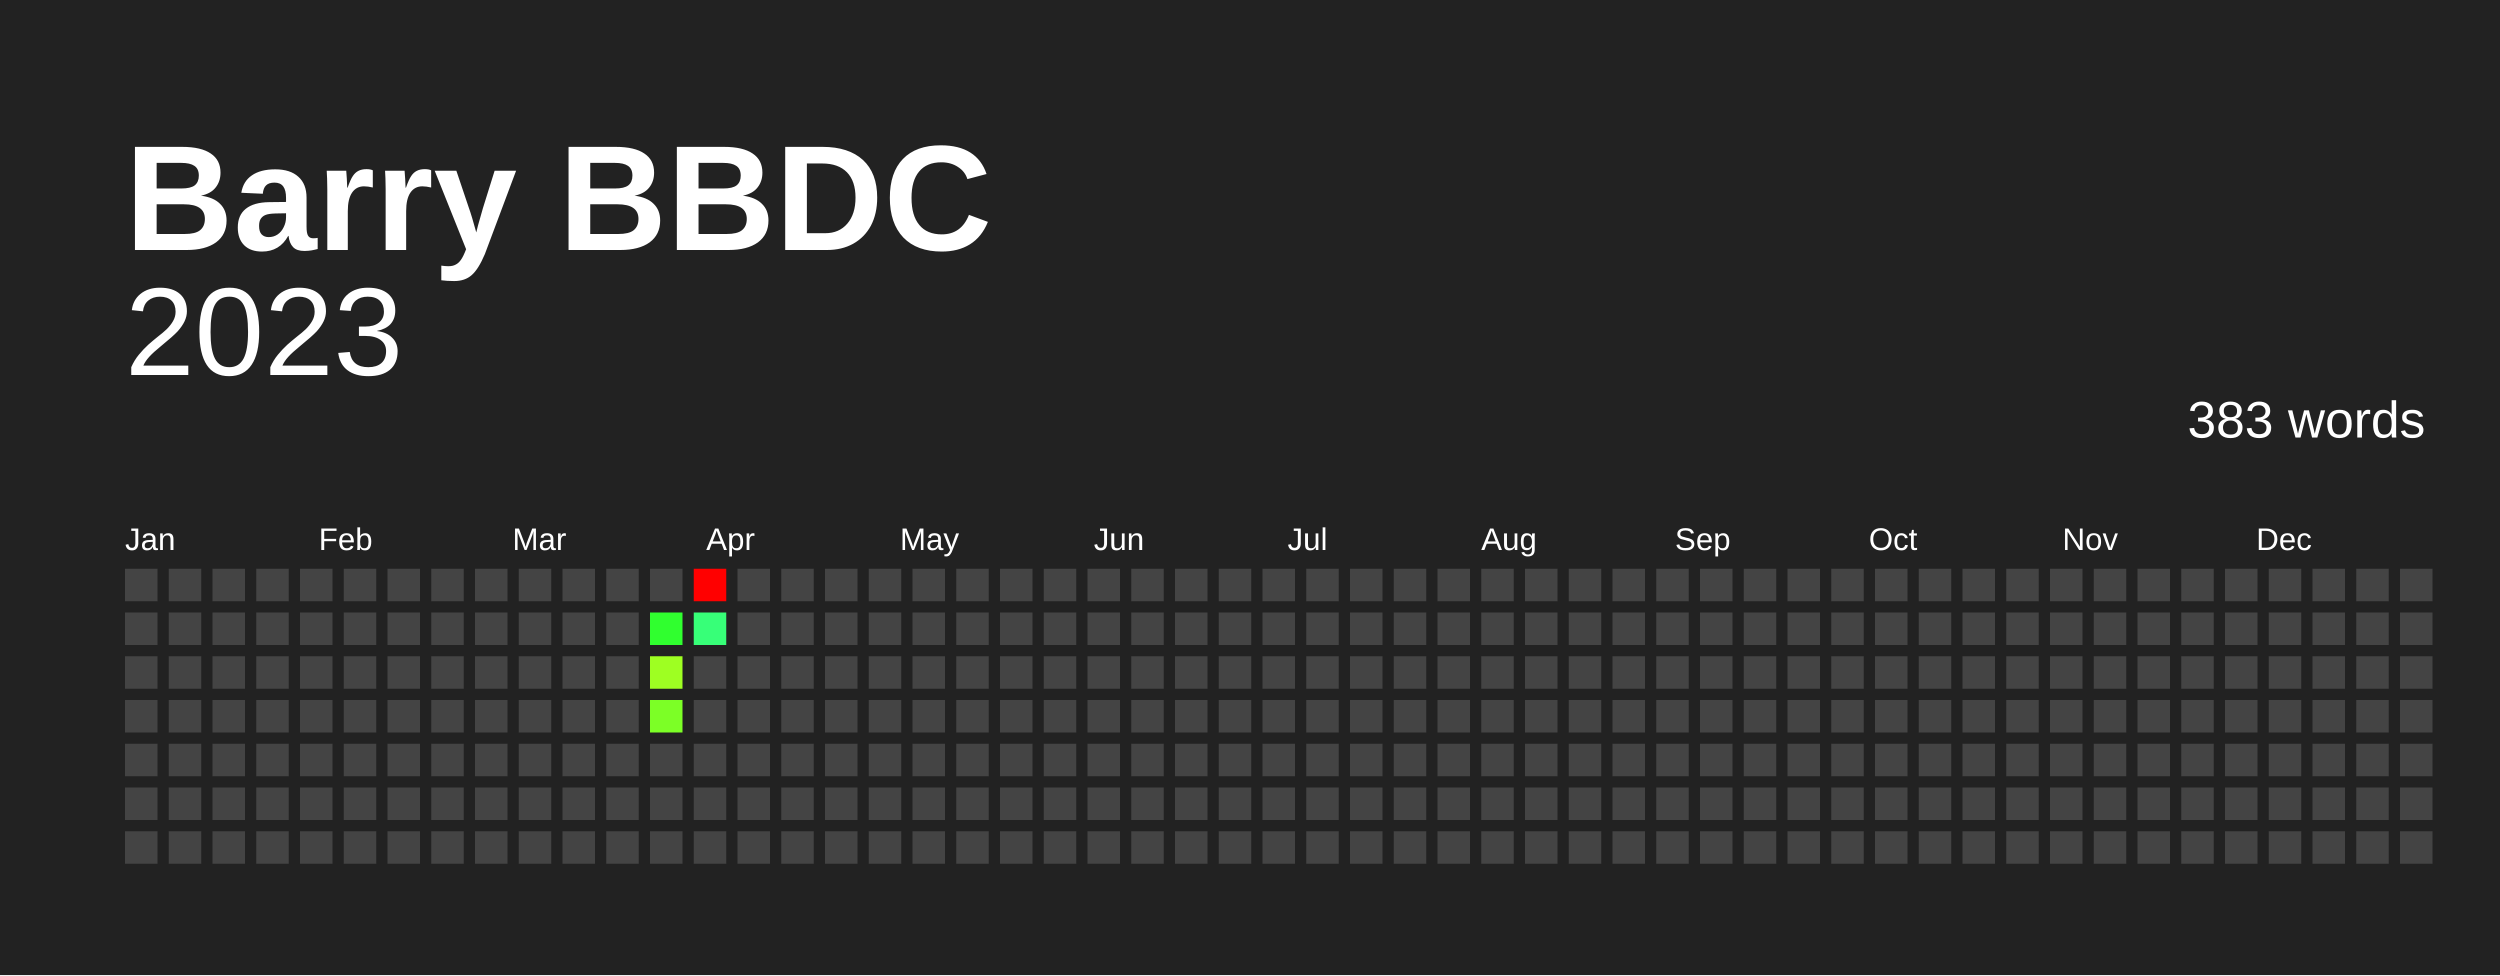
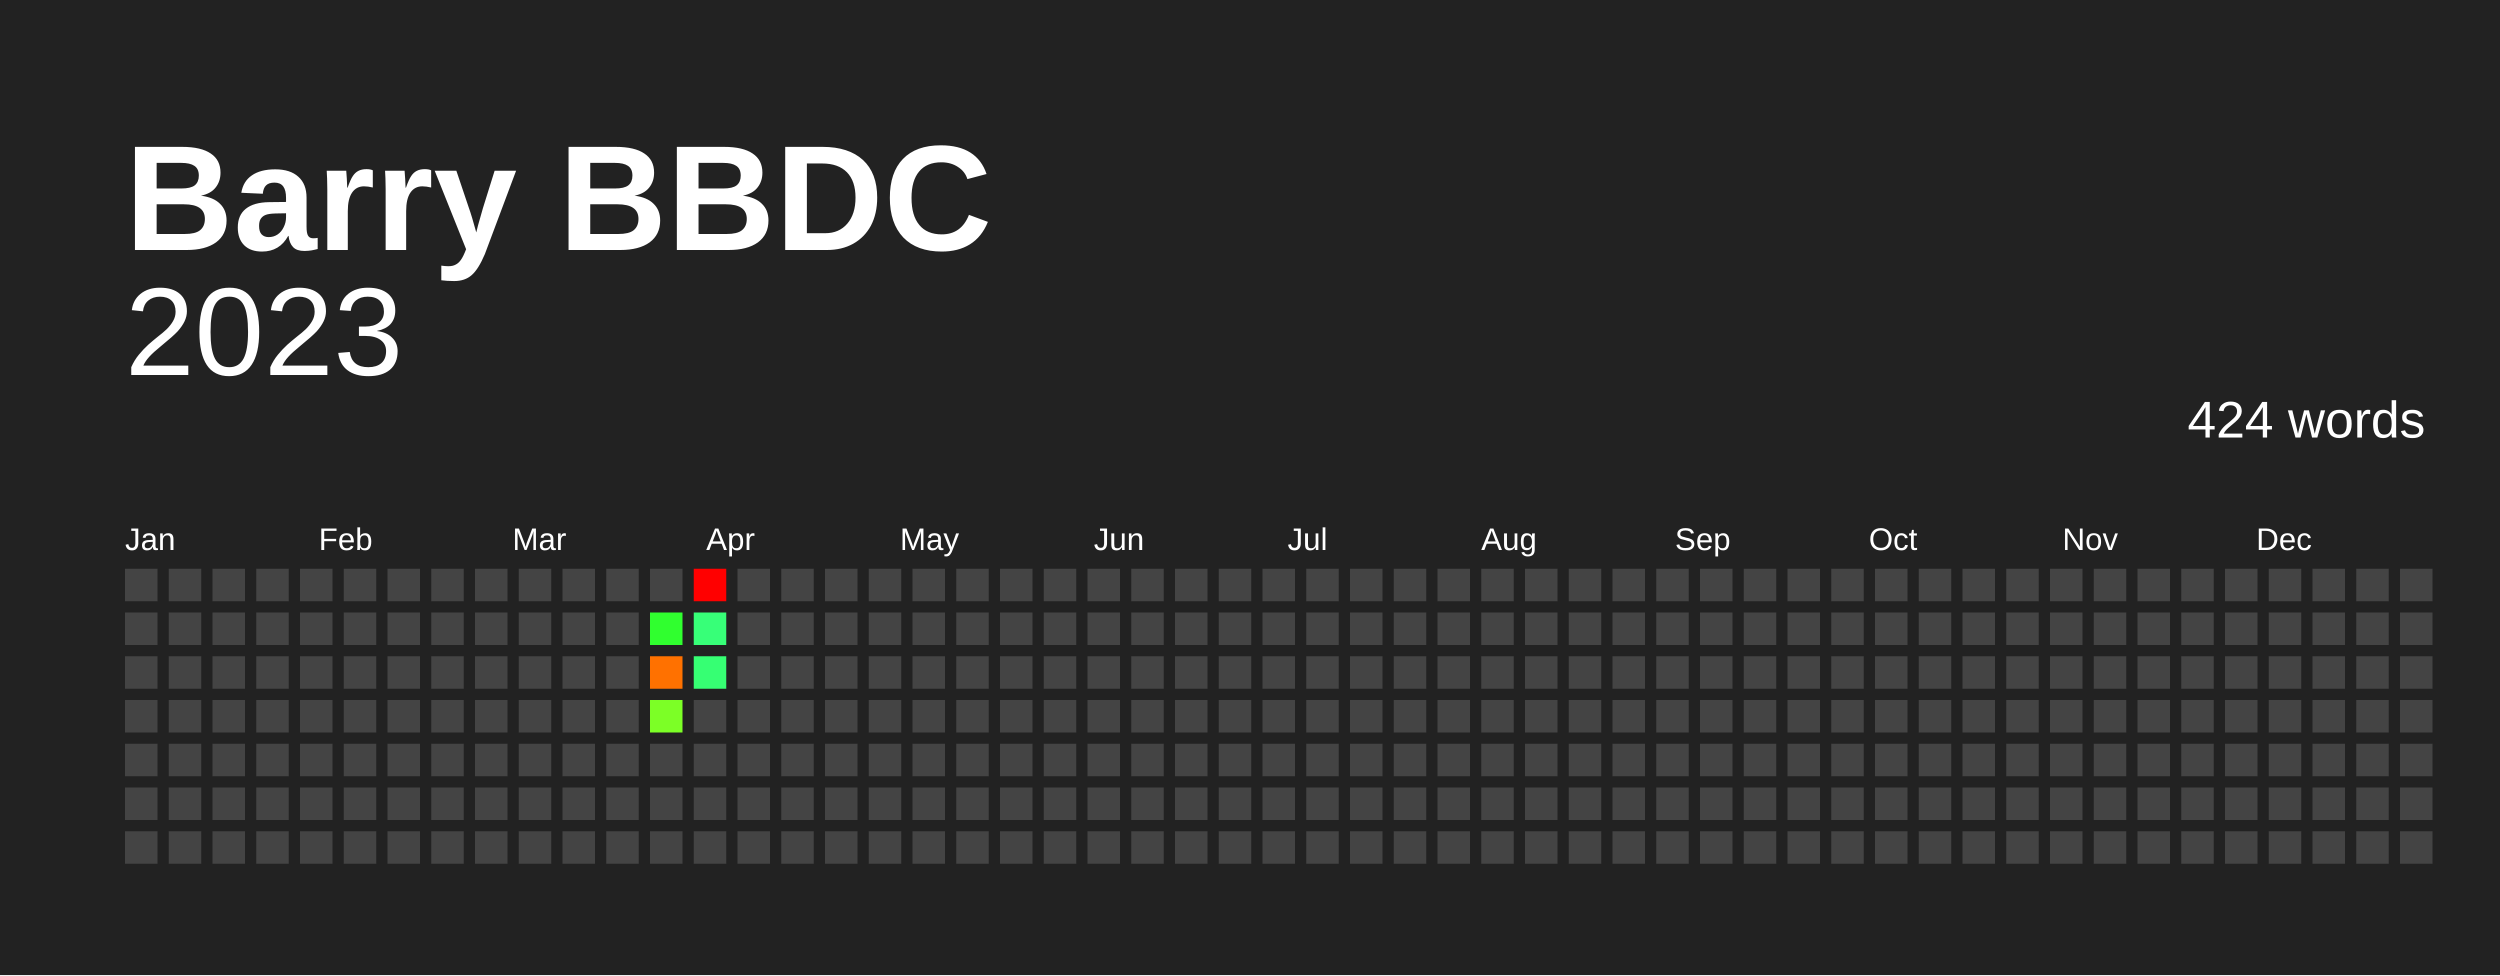
<svg xmlns="http://www.w3.org/2000/svg" baseProfile="full" height="78mm" version="1.1" viewBox="0,0,200,78" width="200mm">
  <defs />
  <rect fill="#222222" height="78" width="200" x="0" y="0" />
  <text fill="#FFFFFF" style="font-size:12px; font-family:Arial; font-weight:bold;" x="10" y="20">Barry BBDC</text>
  <text alignment-baseline="hanging" fill="#FFFFFF" style="font-size:10.0px; font-family:Arial;" x="10" y="30">2023</text>
-   <text alignment-baseline="hanging" fill="#FFFFFF" style="font-size:4.125px; font-family:Arial;" x="175" y="35">383 words</text>
+   <text alignment-baseline="hanging" fill="#FFFFFF" style="font-size:4.125px; font-family:Arial;" x="175" y="35">424 words</text>
  <text fill="#FFFFFF" style="font-size:2.5px; font-family:Arial" x="10.0" y="44">Jan</text>
  <text fill="#FFFFFF" style="font-size:2.5px; font-family:Arial" x="25.5" y="44">Feb</text>
  <text fill="#FFFFFF" style="font-size:2.5px; font-family:Arial" x="41.0" y="44">Mar</text>
  <text fill="#FFFFFF" style="font-size:2.5px; font-family:Arial" x="56.5" y="44">Apr</text>
  <text fill="#FFFFFF" style="font-size:2.5px; font-family:Arial" x="72.0" y="44">May</text>
  <text fill="#FFFFFF" style="font-size:2.5px; font-family:Arial" x="87.5" y="44">Jun</text>
  <text fill="#FFFFFF" style="font-size:2.5px; font-family:Arial" x="103.0" y="44">Jul</text>
  <text fill="#FFFFFF" style="font-size:2.5px; font-family:Arial" x="118.5" y="44">Aug</text>
  <text fill="#FFFFFF" style="font-size:2.5px; font-family:Arial" x="134.0" y="44">Sep</text>
  <text fill="#FFFFFF" style="font-size:2.5px; font-family:Arial" x="149.5" y="44">Oct</text>
  <text fill="#FFFFFF" style="font-size:2.5px; font-family:Arial" x="165.0" y="44">Nov</text>
  <text fill="#FFFFFF" style="font-size:2.5px; font-family:Arial" x="180.5" y="44">Dec</text>
  <rect fill="#444444" height="2.6" width="2.6" x="10.0" y="45.5" />
  <rect fill="#444444" height="2.6" width="2.6" x="10.0" y="49.0" />
  <rect fill="#444444" height="2.6" width="2.6" x="10.0" y="52.5" />
  <rect fill="#444444" height="2.6" width="2.6" x="10.0" y="56.0" />
  <rect fill="#444444" height="2.6" width="2.6" x="10.0" y="59.5" />
  <rect fill="#444444" height="2.6" width="2.6" x="10.0" y="63.0" />
  <rect fill="#444444" height="2.6" width="2.6" x="10.0" y="66.5" />
  <rect fill="#444444" height="2.6" width="2.6" x="13.5" y="45.5" />
  <rect fill="#444444" height="2.6" width="2.6" x="13.5" y="49.0" />
  <rect fill="#444444" height="2.6" width="2.6" x="13.5" y="52.5" />
  <rect fill="#444444" height="2.6" width="2.6" x="13.5" y="56.0" />
  <rect fill="#444444" height="2.6" width="2.6" x="13.5" y="59.5" />
  <rect fill="#444444" height="2.6" width="2.6" x="13.5" y="63.0" />
  <rect fill="#444444" height="2.6" width="2.6" x="13.5" y="66.5" />
  <rect fill="#444444" height="2.6" width="2.6" x="17.0" y="45.5" />
  <rect fill="#444444" height="2.6" width="2.6" x="17.0" y="49.0" />
  <rect fill="#444444" height="2.6" width="2.6" x="17.0" y="52.5" />
  <rect fill="#444444" height="2.6" width="2.6" x="17.0" y="56.0" />
  <rect fill="#444444" height="2.6" width="2.6" x="17.0" y="59.5" />
  <rect fill="#444444" height="2.6" width="2.6" x="17.0" y="63.0" />
  <rect fill="#444444" height="2.6" width="2.6" x="17.0" y="66.5" />
  <rect fill="#444444" height="2.6" width="2.6" x="20.5" y="45.5" />
  <rect fill="#444444" height="2.6" width="2.6" x="20.5" y="49.0" />
  <rect fill="#444444" height="2.6" width="2.6" x="20.5" y="52.5" />
  <rect fill="#444444" height="2.6" width="2.6" x="20.5" y="56.0" />
  <rect fill="#444444" height="2.6" width="2.6" x="20.5" y="59.5" />
  <rect fill="#444444" height="2.6" width="2.6" x="20.5" y="63.0" />
  <rect fill="#444444" height="2.6" width="2.6" x="20.5" y="66.5" />
  <rect fill="#444444" height="2.6" width="2.6" x="24.0" y="45.5" />
  <rect fill="#444444" height="2.6" width="2.6" x="24.0" y="49.0" />
  <rect fill="#444444" height="2.6" width="2.6" x="24.0" y="52.5" />
  <rect fill="#444444" height="2.6" width="2.6" x="24.0" y="56.0" />
  <rect fill="#444444" height="2.6" width="2.6" x="24.0" y="59.5" />
  <rect fill="#444444" height="2.6" width="2.6" x="24.0" y="63.0" />
  <rect fill="#444444" height="2.6" width="2.6" x="24.0" y="66.5" />
  <rect fill="#444444" height="2.6" width="2.6" x="27.5" y="45.5" />
  <rect fill="#444444" height="2.6" width="2.6" x="27.5" y="49.0" />
  <rect fill="#444444" height="2.6" width="2.6" x="27.5" y="52.5" />
  <rect fill="#444444" height="2.6" width="2.6" x="27.5" y="56.0" />
  <rect fill="#444444" height="2.6" width="2.6" x="27.5" y="59.5" />
  <rect fill="#444444" height="2.6" width="2.6" x="27.5" y="63.0" />
  <rect fill="#444444" height="2.6" width="2.6" x="27.5" y="66.5" />
  <rect fill="#444444" height="2.6" width="2.6" x="31.0" y="45.5" />
  <rect fill="#444444" height="2.6" width="2.6" x="31.0" y="49.0" />
  <rect fill="#444444" height="2.6" width="2.6" x="31.0" y="52.5" />
  <rect fill="#444444" height="2.6" width="2.6" x="31.0" y="56.0" />
  <rect fill="#444444" height="2.6" width="2.6" x="31.0" y="59.5" />
  <rect fill="#444444" height="2.6" width="2.6" x="31.0" y="63.0" />
  <rect fill="#444444" height="2.6" width="2.6" x="31.0" y="66.5" />
  <rect fill="#444444" height="2.6" width="2.6" x="34.5" y="45.5" />
  <rect fill="#444444" height="2.6" width="2.6" x="34.5" y="49.0" />
  <rect fill="#444444" height="2.6" width="2.6" x="34.5" y="52.5" />
  <rect fill="#444444" height="2.6" width="2.6" x="34.5" y="56.0" />
  <rect fill="#444444" height="2.6" width="2.6" x="34.5" y="59.5" />
  <rect fill="#444444" height="2.6" width="2.6" x="34.5" y="63.0" />
  <rect fill="#444444" height="2.6" width="2.6" x="34.5" y="66.5" />
  <rect fill="#444444" height="2.6" width="2.6" x="38.0" y="45.5" />
  <rect fill="#444444" height="2.6" width="2.6" x="38.0" y="49.0" />
  <rect fill="#444444" height="2.6" width="2.6" x="38.0" y="52.5" />
  <rect fill="#444444" height="2.6" width="2.6" x="38.0" y="56.0" />
  <rect fill="#444444" height="2.6" width="2.6" x="38.0" y="59.5" />
  <rect fill="#444444" height="2.6" width="2.6" x="38.0" y="63.0" />
  <rect fill="#444444" height="2.6" width="2.6" x="38.0" y="66.5" />
  <rect fill="#444444" height="2.6" width="2.6" x="41.5" y="45.5" />
  <rect fill="#444444" height="2.6" width="2.6" x="41.5" y="49.0" />
  <rect fill="#444444" height="2.6" width="2.6" x="41.5" y="52.5" />
  <rect fill="#444444" height="2.6" width="2.6" x="41.5" y="56.0" />
  <rect fill="#444444" height="2.6" width="2.6" x="41.5" y="59.5" />
  <rect fill="#444444" height="2.6" width="2.6" x="41.5" y="63.0" />
  <rect fill="#444444" height="2.6" width="2.6" x="41.5" y="66.5" />
  <rect fill="#444444" height="2.6" width="2.6" x="45.0" y="45.5" />
  <rect fill="#444444" height="2.6" width="2.6" x="45.0" y="49.0" />
  <rect fill="#444444" height="2.6" width="2.6" x="45.0" y="52.5" />
  <rect fill="#444444" height="2.6" width="2.6" x="45.0" y="56.0" />
  <rect fill="#444444" height="2.6" width="2.6" x="45.0" y="59.5" />
  <rect fill="#444444" height="2.6" width="2.6" x="45.0" y="63.0" />
  <rect fill="#444444" height="2.6" width="2.6" x="45.0" y="66.5" />
  <rect fill="#444444" height="2.6" width="2.6" x="48.5" y="45.5" />
  <rect fill="#444444" height="2.6" width="2.6" x="48.5" y="49.0" />
  <rect fill="#444444" height="2.6" width="2.6" x="48.5" y="52.5" />
  <rect fill="#444444" height="2.6" width="2.6" x="48.5" y="56.0" />
  <rect fill="#444444" height="2.6" width="2.6" x="48.5" y="59.5" />
  <rect fill="#444444" height="2.6" width="2.6" x="48.5" y="63.0" />
  <rect fill="#444444" height="2.6" width="2.6" x="48.5" y="66.5" />
  <rect fill="#444444" height="2.6" width="2.6" x="52.0" y="45.5" />
  <rect fill="#30ff2f" height="2.6" width="2.6" x="52.0" y="49.0" />
-   <rect fill="#9eff22" height="2.6" width="2.6" x="52.0" y="52.5" />
+   <rect fill="#ff7100" height="2.6" width="2.6" x="52.0" y="52.5" />
  <rect fill="#7cff26" height="2.6" width="2.6" x="52.0" y="56.0" />
  <rect fill="#444444" height="2.6" width="2.6" x="52.0" y="59.5" />
  <rect fill="#444444" height="2.6" width="2.6" x="52.0" y="63.0" />
  <rect fill="#444444" height="2.6" width="2.6" x="52.0" y="66.5" />
  <rect fill="red" height="2.6" width="2.6" x="55.5" y="45.5" />
  <rect fill="#37ff78" height="2.6" width="2.6" x="55.5" y="49.0" />
-   <rect fill="#444444" height="2.6" width="2.6" x="55.5" y="52.5" />
+   <rect fill="#36ff73" height="2.6" width="2.6" x="55.5" y="52.5" />
  <rect fill="#444444" height="2.6" width="2.6" x="55.5" y="56.0" />
  <rect fill="#444444" height="2.6" width="2.6" x="55.5" y="59.5" />
  <rect fill="#444444" height="2.6" width="2.6" x="55.5" y="63.0" />
  <rect fill="#444444" height="2.6" width="2.6" x="55.5" y="66.5" />
  <rect fill="#444444" height="2.6" width="2.6" x="59.0" y="45.5" />
  <rect fill="#444444" height="2.6" width="2.6" x="59.0" y="49.0" />
  <rect fill="#444444" height="2.6" width="2.6" x="59.0" y="52.5" />
  <rect fill="#444444" height="2.6" width="2.6" x="59.0" y="56.0" />
  <rect fill="#444444" height="2.6" width="2.6" x="59.0" y="59.5" />
  <rect fill="#444444" height="2.6" width="2.6" x="59.0" y="63.0" />
  <rect fill="#444444" height="2.6" width="2.6" x="59.0" y="66.5" />
  <rect fill="#444444" height="2.6" width="2.6" x="62.5" y="45.5" />
  <rect fill="#444444" height="2.6" width="2.6" x="62.5" y="49.0" />
  <rect fill="#444444" height="2.6" width="2.6" x="62.5" y="52.5" />
  <rect fill="#444444" height="2.6" width="2.6" x="62.5" y="56.0" />
  <rect fill="#444444" height="2.6" width="2.6" x="62.5" y="59.5" />
  <rect fill="#444444" height="2.6" width="2.6" x="62.5" y="63.0" />
  <rect fill="#444444" height="2.6" width="2.6" x="62.5" y="66.5" />
  <rect fill="#444444" height="2.6" width="2.6" x="66.0" y="45.5" />
  <rect fill="#444444" height="2.6" width="2.6" x="66.0" y="49.0" />
  <rect fill="#444444" height="2.6" width="2.6" x="66.0" y="52.5" />
  <rect fill="#444444" height="2.6" width="2.6" x="66.0" y="56.0" />
  <rect fill="#444444" height="2.6" width="2.6" x="66.0" y="59.5" />
  <rect fill="#444444" height="2.6" width="2.6" x="66.0" y="63.0" />
  <rect fill="#444444" height="2.6" width="2.6" x="66.0" y="66.5" />
  <rect fill="#444444" height="2.6" width="2.6" x="69.5" y="45.5" />
  <rect fill="#444444" height="2.6" width="2.6" x="69.5" y="49.0" />
  <rect fill="#444444" height="2.6" width="2.6" x="69.5" y="52.5" />
  <rect fill="#444444" height="2.6" width="2.6" x="69.5" y="56.0" />
  <rect fill="#444444" height="2.6" width="2.6" x="69.5" y="59.5" />
  <rect fill="#444444" height="2.6" width="2.6" x="69.5" y="63.0" />
  <rect fill="#444444" height="2.6" width="2.6" x="69.5" y="66.5" />
  <rect fill="#444444" height="2.6" width="2.6" x="73.0" y="45.5" />
  <rect fill="#444444" height="2.6" width="2.6" x="73.0" y="49.0" />
  <rect fill="#444444" height="2.6" width="2.6" x="73.0" y="52.5" />
  <rect fill="#444444" height="2.6" width="2.6" x="73.0" y="56.0" />
  <rect fill="#444444" height="2.6" width="2.6" x="73.0" y="59.5" />
  <rect fill="#444444" height="2.6" width="2.6" x="73.0" y="63.0" />
  <rect fill="#444444" height="2.6" width="2.6" x="73.0" y="66.5" />
  <rect fill="#444444" height="2.6" width="2.6" x="76.5" y="45.5" />
  <rect fill="#444444" height="2.6" width="2.6" x="76.5" y="49.0" />
  <rect fill="#444444" height="2.6" width="2.6" x="76.5" y="52.5" />
  <rect fill="#444444" height="2.6" width="2.6" x="76.5" y="56.0" />
  <rect fill="#444444" height="2.6" width="2.6" x="76.5" y="59.5" />
  <rect fill="#444444" height="2.6" width="2.6" x="76.5" y="63.0" />
  <rect fill="#444444" height="2.6" width="2.6" x="76.5" y="66.5" />
  <rect fill="#444444" height="2.6" width="2.6" x="80.0" y="45.5" />
  <rect fill="#444444" height="2.6" width="2.6" x="80.0" y="49.0" />
  <rect fill="#444444" height="2.6" width="2.6" x="80.0" y="52.5" />
  <rect fill="#444444" height="2.6" width="2.6" x="80.0" y="56.0" />
  <rect fill="#444444" height="2.6" width="2.6" x="80.0" y="59.5" />
  <rect fill="#444444" height="2.6" width="2.6" x="80.0" y="63.0" />
  <rect fill="#444444" height="2.6" width="2.6" x="80.0" y="66.5" />
  <rect fill="#444444" height="2.6" width="2.6" x="83.5" y="45.5" />
  <rect fill="#444444" height="2.6" width="2.6" x="83.5" y="49.0" />
  <rect fill="#444444" height="2.6" width="2.6" x="83.5" y="52.5" />
  <rect fill="#444444" height="2.6" width="2.6" x="83.5" y="56.0" />
  <rect fill="#444444" height="2.6" width="2.6" x="83.5" y="59.5" />
  <rect fill="#444444" height="2.6" width="2.6" x="83.5" y="63.0" />
  <rect fill="#444444" height="2.6" width="2.6" x="83.5" y="66.5" />
  <rect fill="#444444" height="2.6" width="2.6" x="87.0" y="45.5" />
  <rect fill="#444444" height="2.6" width="2.6" x="87.0" y="49.0" />
  <rect fill="#444444" height="2.6" width="2.6" x="87.0" y="52.5" />
  <rect fill="#444444" height="2.6" width="2.6" x="87.0" y="56.0" />
  <rect fill="#444444" height="2.6" width="2.6" x="87.0" y="59.5" />
  <rect fill="#444444" height="2.6" width="2.6" x="87.0" y="63.0" />
  <rect fill="#444444" height="2.6" width="2.6" x="87.0" y="66.5" />
  <rect fill="#444444" height="2.6" width="2.6" x="90.5" y="45.5" />
  <rect fill="#444444" height="2.6" width="2.6" x="90.5" y="49.0" />
  <rect fill="#444444" height="2.6" width="2.6" x="90.5" y="52.5" />
  <rect fill="#444444" height="2.6" width="2.6" x="90.5" y="56.0" />
  <rect fill="#444444" height="2.6" width="2.6" x="90.5" y="59.5" />
  <rect fill="#444444" height="2.6" width="2.6" x="90.5" y="63.0" />
  <rect fill="#444444" height="2.6" width="2.6" x="90.5" y="66.5" />
  <rect fill="#444444" height="2.6" width="2.6" x="94.0" y="45.5" />
  <rect fill="#444444" height="2.6" width="2.6" x="94.0" y="49.0" />
  <rect fill="#444444" height="2.6" width="2.6" x="94.0" y="52.5" />
  <rect fill="#444444" height="2.6" width="2.6" x="94.0" y="56.0" />
  <rect fill="#444444" height="2.6" width="2.6" x="94.0" y="59.5" />
  <rect fill="#444444" height="2.6" width="2.6" x="94.0" y="63.0" />
  <rect fill="#444444" height="2.6" width="2.6" x="94.0" y="66.5" />
  <rect fill="#444444" height="2.6" width="2.6" x="97.5" y="45.5" />
  <rect fill="#444444" height="2.6" width="2.6" x="97.5" y="49.0" />
  <rect fill="#444444" height="2.6" width="2.6" x="97.5" y="52.5" />
  <rect fill="#444444" height="2.6" width="2.6" x="97.5" y="56.0" />
  <rect fill="#444444" height="2.6" width="2.6" x="97.5" y="59.5" />
  <rect fill="#444444" height="2.6" width="2.6" x="97.5" y="63.0" />
  <rect fill="#444444" height="2.6" width="2.6" x="97.5" y="66.5" />
  <rect fill="#444444" height="2.6" width="2.6" x="101.0" y="45.5" />
  <rect fill="#444444" height="2.6" width="2.6" x="101.0" y="49.0" />
  <rect fill="#444444" height="2.6" width="2.6" x="101.0" y="52.5" />
  <rect fill="#444444" height="2.6" width="2.6" x="101.0" y="56.0" />
  <rect fill="#444444" height="2.6" width="2.6" x="101.0" y="59.5" />
  <rect fill="#444444" height="2.6" width="2.6" x="101.0" y="63.0" />
  <rect fill="#444444" height="2.6" width="2.6" x="101.0" y="66.5" />
  <rect fill="#444444" height="2.6" width="2.6" x="104.5" y="45.5" />
  <rect fill="#444444" height="2.6" width="2.6" x="104.5" y="49.0" />
  <rect fill="#444444" height="2.6" width="2.6" x="104.5" y="52.5" />
  <rect fill="#444444" height="2.6" width="2.6" x="104.5" y="56.0" />
  <rect fill="#444444" height="2.6" width="2.6" x="104.5" y="59.5" />
  <rect fill="#444444" height="2.6" width="2.6" x="104.5" y="63.0" />
  <rect fill="#444444" height="2.6" width="2.6" x="104.5" y="66.5" />
  <rect fill="#444444" height="2.6" width="2.6" x="108.0" y="45.5" />
  <rect fill="#444444" height="2.6" width="2.6" x="108.0" y="49.0" />
  <rect fill="#444444" height="2.6" width="2.6" x="108.0" y="52.5" />
  <rect fill="#444444" height="2.6" width="2.6" x="108.0" y="56.0" />
  <rect fill="#444444" height="2.6" width="2.6" x="108.0" y="59.5" />
  <rect fill="#444444" height="2.6" width="2.6" x="108.0" y="63.0" />
  <rect fill="#444444" height="2.6" width="2.6" x="108.0" y="66.5" />
  <rect fill="#444444" height="2.6" width="2.6" x="111.5" y="45.5" />
  <rect fill="#444444" height="2.6" width="2.6" x="111.5" y="49.0" />
  <rect fill="#444444" height="2.6" width="2.6" x="111.5" y="52.5" />
  <rect fill="#444444" height="2.6" width="2.6" x="111.5" y="56.0" />
  <rect fill="#444444" height="2.6" width="2.6" x="111.5" y="59.5" />
  <rect fill="#444444" height="2.6" width="2.6" x="111.5" y="63.0" />
  <rect fill="#444444" height="2.6" width="2.6" x="111.5" y="66.5" />
  <rect fill="#444444" height="2.6" width="2.6" x="115.0" y="45.5" />
  <rect fill="#444444" height="2.6" width="2.6" x="115.0" y="49.0" />
  <rect fill="#444444" height="2.6" width="2.6" x="115.0" y="52.5" />
  <rect fill="#444444" height="2.6" width="2.6" x="115.0" y="56.0" />
  <rect fill="#444444" height="2.6" width="2.6" x="115.0" y="59.5" />
  <rect fill="#444444" height="2.6" width="2.6" x="115.0" y="63.0" />
  <rect fill="#444444" height="2.6" width="2.6" x="115.0" y="66.5" />
  <rect fill="#444444" height="2.6" width="2.6" x="118.5" y="45.5" />
  <rect fill="#444444" height="2.6" width="2.6" x="118.5" y="49.0" />
  <rect fill="#444444" height="2.6" width="2.6" x="118.5" y="52.5" />
  <rect fill="#444444" height="2.6" width="2.6" x="118.5" y="56.0" />
  <rect fill="#444444" height="2.6" width="2.6" x="118.5" y="59.5" />
  <rect fill="#444444" height="2.6" width="2.6" x="118.5" y="63.0" />
  <rect fill="#444444" height="2.6" width="2.6" x="118.5" y="66.5" />
  <rect fill="#444444" height="2.6" width="2.6" x="122.0" y="45.5" />
  <rect fill="#444444" height="2.6" width="2.6" x="122.0" y="49.0" />
  <rect fill="#444444" height="2.6" width="2.6" x="122.0" y="52.5" />
  <rect fill="#444444" height="2.6" width="2.6" x="122.0" y="56.0" />
  <rect fill="#444444" height="2.6" width="2.6" x="122.0" y="59.5" />
  <rect fill="#444444" height="2.6" width="2.6" x="122.0" y="63.0" />
  <rect fill="#444444" height="2.6" width="2.6" x="122.0" y="66.5" />
  <rect fill="#444444" height="2.6" width="2.6" x="125.5" y="45.5" />
  <rect fill="#444444" height="2.6" width="2.6" x="125.5" y="49.0" />
  <rect fill="#444444" height="2.6" width="2.6" x="125.5" y="52.5" />
  <rect fill="#444444" height="2.6" width="2.6" x="125.5" y="56.0" />
  <rect fill="#444444" height="2.6" width="2.6" x="125.5" y="59.5" />
  <rect fill="#444444" height="2.6" width="2.6" x="125.5" y="63.0" />
  <rect fill="#444444" height="2.6" width="2.6" x="125.5" y="66.5" />
  <rect fill="#444444" height="2.6" width="2.6" x="129.0" y="45.5" />
  <rect fill="#444444" height="2.6" width="2.6" x="129.0" y="49.0" />
  <rect fill="#444444" height="2.6" width="2.6" x="129.0" y="52.5" />
  <rect fill="#444444" height="2.6" width="2.6" x="129.0" y="56.0" />
  <rect fill="#444444" height="2.6" width="2.6" x="129.0" y="59.5" />
  <rect fill="#444444" height="2.6" width="2.6" x="129.0" y="63.0" />
  <rect fill="#444444" height="2.6" width="2.6" x="129.0" y="66.5" />
  <rect fill="#444444" height="2.6" width="2.6" x="132.5" y="45.5" />
  <rect fill="#444444" height="2.6" width="2.6" x="132.5" y="49.0" />
  <rect fill="#444444" height="2.6" width="2.6" x="132.5" y="52.5" />
  <rect fill="#444444" height="2.6" width="2.6" x="132.5" y="56.0" />
  <rect fill="#444444" height="2.6" width="2.6" x="132.5" y="59.5" />
  <rect fill="#444444" height="2.6" width="2.6" x="132.5" y="63.0" />
  <rect fill="#444444" height="2.6" width="2.6" x="132.5" y="66.5" />
  <rect fill="#444444" height="2.6" width="2.6" x="136.0" y="45.5" />
  <rect fill="#444444" height="2.6" width="2.6" x="136.0" y="49.0" />
  <rect fill="#444444" height="2.6" width="2.6" x="136.0" y="52.5" />
  <rect fill="#444444" height="2.6" width="2.6" x="136.0" y="56.0" />
  <rect fill="#444444" height="2.6" width="2.6" x="136.0" y="59.5" />
  <rect fill="#444444" height="2.6" width="2.6" x="136.0" y="63.0" />
  <rect fill="#444444" height="2.6" width="2.6" x="136.0" y="66.5" />
  <rect fill="#444444" height="2.6" width="2.6" x="139.5" y="45.5" />
  <rect fill="#444444" height="2.6" width="2.6" x="139.5" y="49.0" />
  <rect fill="#444444" height="2.6" width="2.6" x="139.5" y="52.5" />
  <rect fill="#444444" height="2.6" width="2.6" x="139.5" y="56.0" />
  <rect fill="#444444" height="2.6" width="2.6" x="139.5" y="59.5" />
  <rect fill="#444444" height="2.6" width="2.6" x="139.5" y="63.0" />
  <rect fill="#444444" height="2.6" width="2.6" x="139.5" y="66.5" />
  <rect fill="#444444" height="2.6" width="2.6" x="143.0" y="45.5" />
  <rect fill="#444444" height="2.6" width="2.6" x="143.0" y="49.0" />
  <rect fill="#444444" height="2.6" width="2.6" x="143.0" y="52.5" />
  <rect fill="#444444" height="2.6" width="2.6" x="143.0" y="56.0" />
  <rect fill="#444444" height="2.6" width="2.6" x="143.0" y="59.5" />
  <rect fill="#444444" height="2.6" width="2.6" x="143.0" y="63.0" />
  <rect fill="#444444" height="2.6" width="2.6" x="143.0" y="66.5" />
  <rect fill="#444444" height="2.6" width="2.6" x="146.5" y="45.5" />
  <rect fill="#444444" height="2.6" width="2.6" x="146.5" y="49.0" />
  <rect fill="#444444" height="2.6" width="2.6" x="146.5" y="52.5" />
  <rect fill="#444444" height="2.6" width="2.6" x="146.5" y="56.0" />
  <rect fill="#444444" height="2.6" width="2.6" x="146.5" y="59.5" />
  <rect fill="#444444" height="2.6" width="2.6" x="146.5" y="63.0" />
  <rect fill="#444444" height="2.6" width="2.6" x="146.5" y="66.5" />
  <rect fill="#444444" height="2.6" width="2.6" x="150.0" y="45.5" />
  <rect fill="#444444" height="2.6" width="2.6" x="150.0" y="49.0" />
  <rect fill="#444444" height="2.6" width="2.6" x="150.0" y="52.5" />
  <rect fill="#444444" height="2.6" width="2.6" x="150.0" y="56.0" />
  <rect fill="#444444" height="2.6" width="2.6" x="150.0" y="59.5" />
  <rect fill="#444444" height="2.6" width="2.6" x="150.0" y="63.0" />
  <rect fill="#444444" height="2.6" width="2.6" x="150.0" y="66.5" />
  <rect fill="#444444" height="2.6" width="2.6" x="153.5" y="45.5" />
  <rect fill="#444444" height="2.6" width="2.6" x="153.5" y="49.0" />
  <rect fill="#444444" height="2.6" width="2.6" x="153.5" y="52.5" />
  <rect fill="#444444" height="2.6" width="2.6" x="153.5" y="56.0" />
  <rect fill="#444444" height="2.6" width="2.6" x="153.5" y="59.5" />
  <rect fill="#444444" height="2.6" width="2.6" x="153.5" y="63.0" />
  <rect fill="#444444" height="2.6" width="2.6" x="153.5" y="66.5" />
  <rect fill="#444444" height="2.6" width="2.6" x="157.0" y="45.5" />
  <rect fill="#444444" height="2.6" width="2.6" x="157.0" y="49.0" />
  <rect fill="#444444" height="2.6" width="2.6" x="157.0" y="52.5" />
  <rect fill="#444444" height="2.6" width="2.6" x="157.0" y="56.0" />
  <rect fill="#444444" height="2.6" width="2.6" x="157.0" y="59.5" />
  <rect fill="#444444" height="2.6" width="2.6" x="157.0" y="63.0" />
  <rect fill="#444444" height="2.6" width="2.6" x="157.0" y="66.5" />
  <rect fill="#444444" height="2.6" width="2.6" x="160.5" y="45.5" />
  <rect fill="#444444" height="2.6" width="2.6" x="160.5" y="49.0" />
  <rect fill="#444444" height="2.6" width="2.6" x="160.5" y="52.5" />
  <rect fill="#444444" height="2.6" width="2.6" x="160.5" y="56.0" />
  <rect fill="#444444" height="2.6" width="2.6" x="160.5" y="59.5" />
  <rect fill="#444444" height="2.6" width="2.6" x="160.5" y="63.0" />
  <rect fill="#444444" height="2.6" width="2.6" x="160.5" y="66.5" />
  <rect fill="#444444" height="2.6" width="2.6" x="164.0" y="45.5" />
  <rect fill="#444444" height="2.6" width="2.6" x="164.0" y="49.0" />
  <rect fill="#444444" height="2.6" width="2.6" x="164.0" y="52.5" />
  <rect fill="#444444" height="2.6" width="2.6" x="164.0" y="56.0" />
  <rect fill="#444444" height="2.6" width="2.6" x="164.0" y="59.5" />
  <rect fill="#444444" height="2.6" width="2.6" x="164.0" y="63.0" />
  <rect fill="#444444" height="2.6" width="2.6" x="164.0" y="66.5" />
  <rect fill="#444444" height="2.6" width="2.6" x="167.5" y="45.5" />
  <rect fill="#444444" height="2.6" width="2.6" x="167.5" y="49.0" />
  <rect fill="#444444" height="2.6" width="2.6" x="167.5" y="52.5" />
  <rect fill="#444444" height="2.6" width="2.6" x="167.5" y="56.0" />
  <rect fill="#444444" height="2.6" width="2.6" x="167.5" y="59.5" />
  <rect fill="#444444" height="2.6" width="2.6" x="167.5" y="63.0" />
  <rect fill="#444444" height="2.6" width="2.6" x="167.5" y="66.5" />
  <rect fill="#444444" height="2.6" width="2.6" x="171.0" y="45.5" />
  <rect fill="#444444" height="2.6" width="2.6" x="171.0" y="49.0" />
  <rect fill="#444444" height="2.6" width="2.6" x="171.0" y="52.5" />
  <rect fill="#444444" height="2.6" width="2.6" x="171.0" y="56.0" />
  <rect fill="#444444" height="2.6" width="2.6" x="171.0" y="59.5" />
  <rect fill="#444444" height="2.6" width="2.6" x="171.0" y="63.0" />
  <rect fill="#444444" height="2.6" width="2.6" x="171.0" y="66.5" />
  <rect fill="#444444" height="2.6" width="2.6" x="174.5" y="45.5" />
  <rect fill="#444444" height="2.6" width="2.6" x="174.5" y="49.0" />
  <rect fill="#444444" height="2.6" width="2.6" x="174.5" y="52.5" />
  <rect fill="#444444" height="2.6" width="2.6" x="174.5" y="56.0" />
  <rect fill="#444444" height="2.6" width="2.6" x="174.5" y="59.5" />
  <rect fill="#444444" height="2.6" width="2.6" x="174.5" y="63.0" />
  <rect fill="#444444" height="2.6" width="2.6" x="174.5" y="66.5" />
  <rect fill="#444444" height="2.6" width="2.6" x="178.0" y="45.5" />
  <rect fill="#444444" height="2.6" width="2.6" x="178.0" y="49.0" />
  <rect fill="#444444" height="2.6" width="2.6" x="178.0" y="52.5" />
  <rect fill="#444444" height="2.6" width="2.6" x="178.0" y="56.0" />
  <rect fill="#444444" height="2.6" width="2.6" x="178.0" y="59.5" />
  <rect fill="#444444" height="2.6" width="2.6" x="178.0" y="63.0" />
  <rect fill="#444444" height="2.6" width="2.6" x="178.0" y="66.5" />
  <rect fill="#444444" height="2.6" width="2.6" x="181.5" y="45.5" />
  <rect fill="#444444" height="2.6" width="2.6" x="181.5" y="49.0" />
  <rect fill="#444444" height="2.6" width="2.6" x="181.5" y="52.5" />
  <rect fill="#444444" height="2.6" width="2.6" x="181.5" y="56.0" />
  <rect fill="#444444" height="2.6" width="2.6" x="181.5" y="59.5" />
  <rect fill="#444444" height="2.6" width="2.6" x="181.5" y="63.0" />
  <rect fill="#444444" height="2.6" width="2.6" x="181.5" y="66.5" />
  <rect fill="#444444" height="2.6" width="2.6" x="185.0" y="45.5" />
  <rect fill="#444444" height="2.6" width="2.6" x="185.0" y="49.0" />
  <rect fill="#444444" height="2.6" width="2.6" x="185.0" y="52.5" />
  <rect fill="#444444" height="2.6" width="2.6" x="185.0" y="56.0" />
  <rect fill="#444444" height="2.6" width="2.6" x="185.0" y="59.5" />
  <rect fill="#444444" height="2.6" width="2.6" x="185.0" y="63.0" />
  <rect fill="#444444" height="2.6" width="2.6" x="185.0" y="66.5" />
  <rect fill="#444444" height="2.6" width="2.6" x="188.5" y="45.5" />
  <rect fill="#444444" height="2.6" width="2.6" x="188.5" y="49.0" />
  <rect fill="#444444" height="2.6" width="2.6" x="188.5" y="52.5" />
  <rect fill="#444444" height="2.6" width="2.6" x="188.5" y="56.0" />
  <rect fill="#444444" height="2.6" width="2.6" x="188.5" y="59.5" />
  <rect fill="#444444" height="2.6" width="2.6" x="188.5" y="63.0" />
  <rect fill="#444444" height="2.6" width="2.6" x="188.5" y="66.5" />
  <rect fill="#444444" height="2.6" width="2.6" x="192.0" y="45.5" />
  <rect fill="#444444" height="2.6" width="2.6" x="192.0" y="49.0" />
  <rect fill="#444444" height="2.6" width="2.6" x="192.0" y="52.5" />
  <rect fill="#444444" height="2.6" width="2.6" x="192.0" y="56.0" />
  <rect fill="#444444" height="2.6" width="2.6" x="192.0" y="59.5" />
  <rect fill="#444444" height="2.6" width="2.6" x="192.0" y="63.0" />
  <rect fill="#444444" height="2.6" width="2.6" x="192.0" y="66.5" />
</svg>
